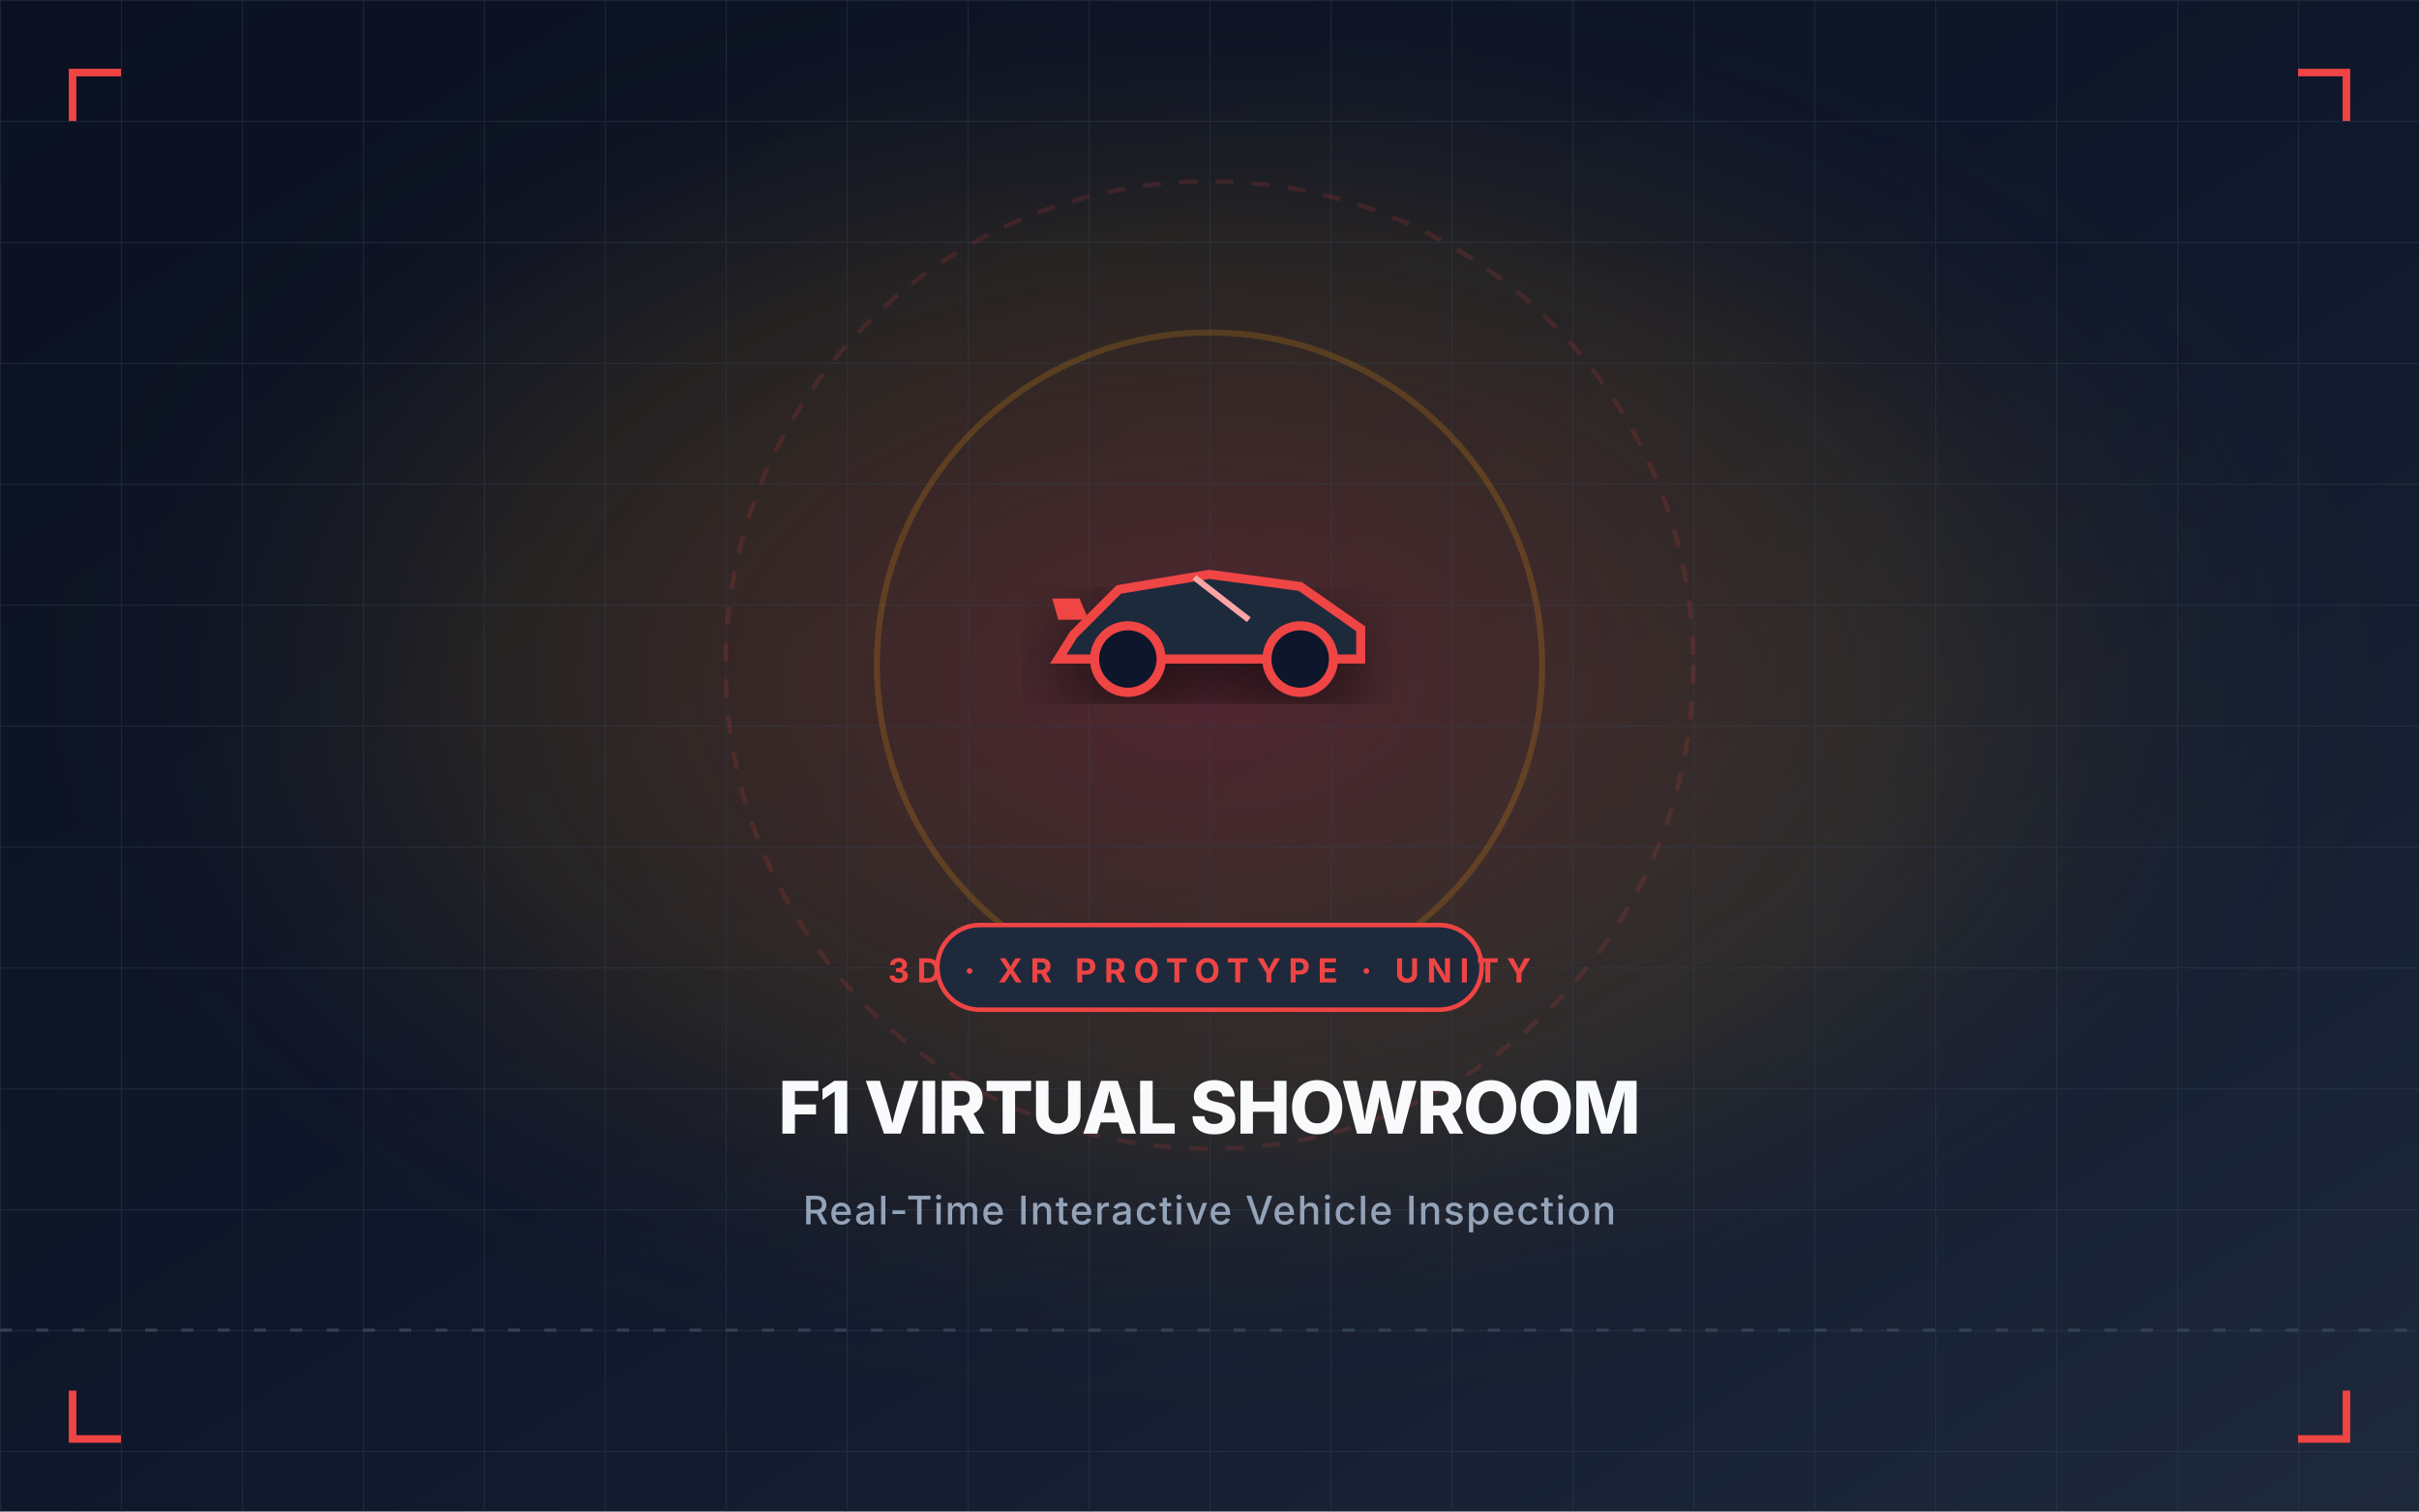
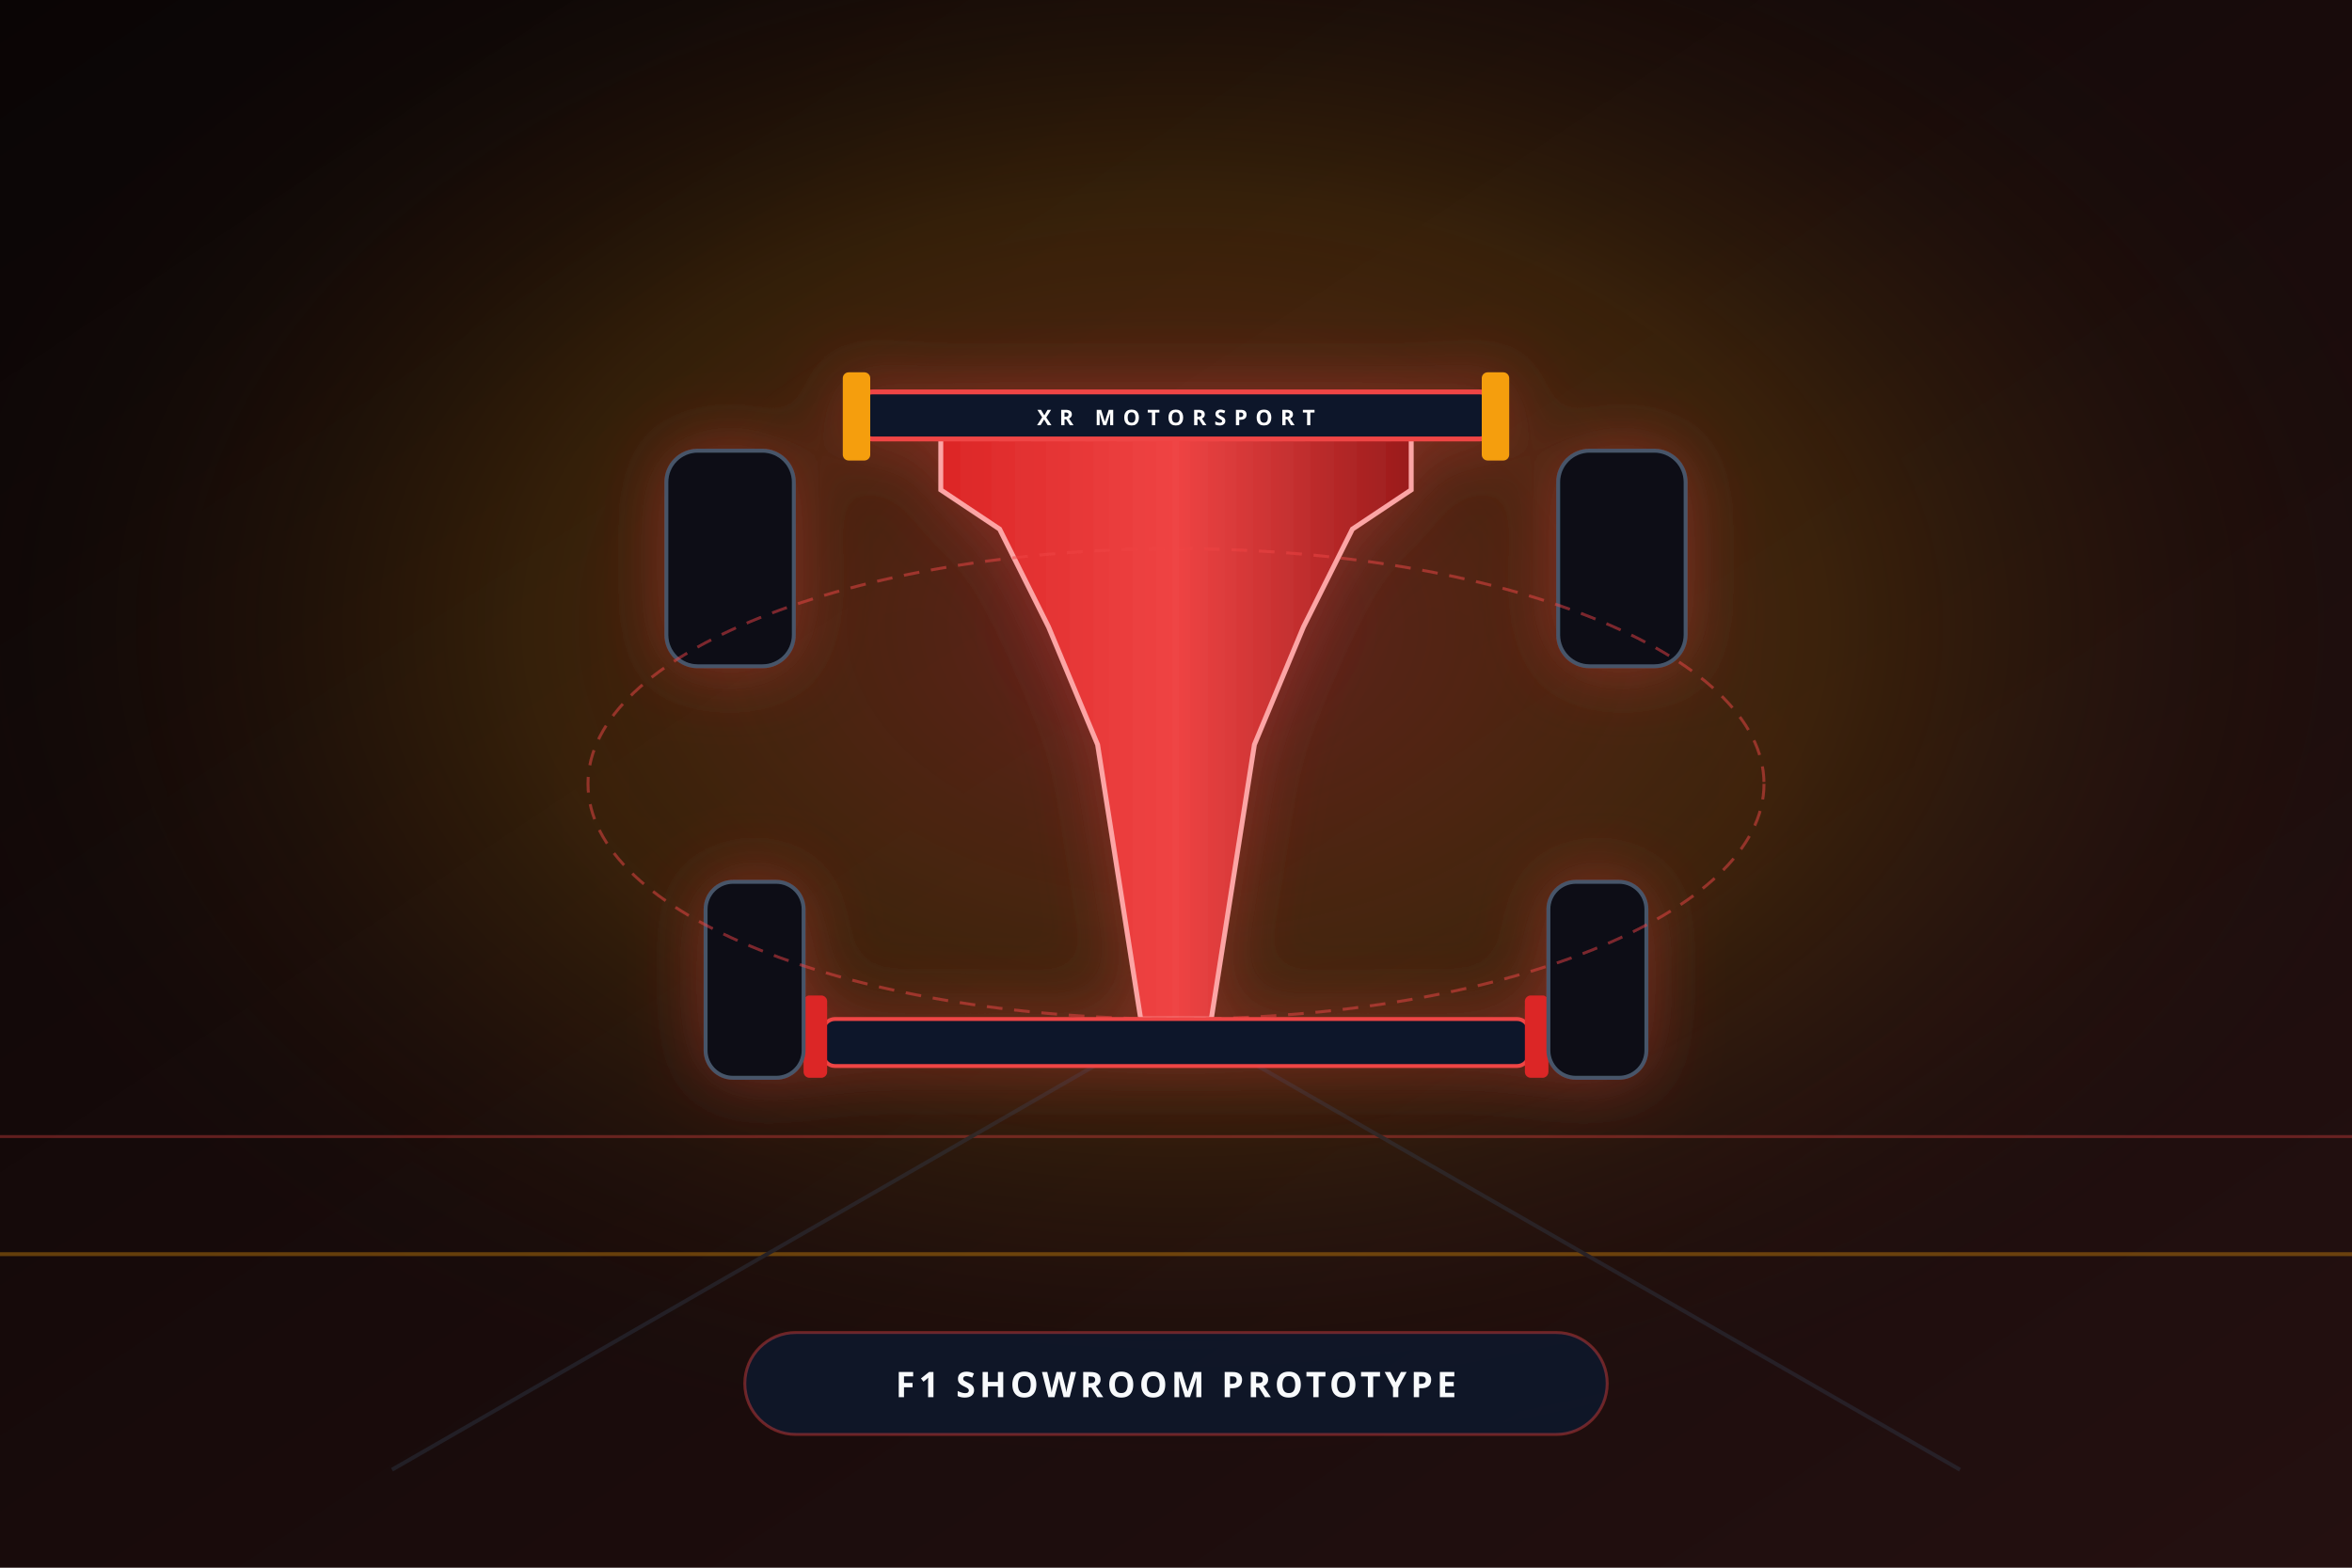
- <svg xmlns="http://www.w3.org/2000/svg" viewBox="0 0 800 500" width="100%" height="100%">
+ <svg xmlns="http://www.w3.org/2000/svg" viewBox="0 0 1200 800" width="100%" height="100%">
  <defs>
-     <linearGradient id="bgGrad" x1="0%" y1="0%" x2="100%" y2="100%">
-       <stop offset="0%" stop-color="#0b1120" />
-       <stop offset="50%" stop-color="#0f172a" />
-       <stop offset="100%" stop-color="#1e293b" />
+     <linearGradient id="bg" x1="0%" y1="0%" x2="100%" y2="100%">
+       <stop offset="0%" stop-color="#0a0505" />
+       <stop offset="50%" stop-color="#180b0b" />
+       <stop offset="100%" stop-color="#241010" />
    </linearGradient>
-     <radialGradient id="glow" cx="50%" cy="45%" r="50%">
-       <stop offset="0%" stop-color="#ef4444" stop-opacity="0.3" />
-       <stop offset="60%" stop-color="#f59e0b" stop-opacity="0.1" />
-       <stop offset="100%" stop-color="#0b1120" stop-opacity="0" />
+     <radialGradient id="speedGlow" cx="50%" cy="40%" r="55%">
+       <stop offset="0%" stop-color="#ef4444" stop-opacity="0.35" />
+       <stop offset="50%" stop-color="#f59e0b" stop-opacity="0.15" />
+       <stop offset="100%" stop-color="#0a0505" stop-opacity="0" />
    </radialGradient>
-     <pattern id="grid" width="40" height="40" patternUnits="userSpaceOnUse">
-       <path d="M 40 0 L 0 0 0 40" fill="none" stroke="#334155" stroke-width="0.75" stroke-opacity="0.4" />
-     </pattern>
-     <filter id="shadow" x="-10%" y="-10%" width="120%" height="120%">
-       <feDropShadow dx="0" dy="8" stdDeviation="12" flood-color="#000000" flood-opacity="0.6" />
+     <linearGradient id="ferrariRed" x1="0%" y1="0%" x2="100%" y2="0%">
+       <stop offset="0%" stop-color="#dc2626" />
+       <stop offset="50%" stop-color="#ef4444" />
+       <stop offset="100%" stop-color="#991b1b" />
+     </linearGradient>
+     <filter id="shadow" x="-20%" y="-20%" width="140%" height="140%">
+       <feDropShadow dx="0" dy="16" stdDeviation="22" flood-color="#000000" flood-opacity="0.85" />
+       <feDropShadow dx="0" dy="0" stdDeviation="18" flood-color="#ef4444" flood-opacity="0.4" />
    </filter>
  </defs>
-   <rect width="800" height="500" fill="url(#bgGrad)" />
-   <rect width="800" height="500" fill="url(#glow)" />
-   <rect width="800" height="500" fill="url(#grid)" />
-   <line x1="0" y1="440" x2="800" y2="440" stroke="#334155" stroke-width="1" stroke-dasharray="4,8" />
-   <circle cx="400" cy="220" r="160" fill="none" stroke="#ef4444" stroke-opacity="0.15" stroke-width="1.5" stroke-dasharray="6,6" />
-   <circle cx="400" cy="220" r="110" fill="none" stroke="#f59e0b" stroke-opacity="0.2" stroke-width="2" />
-   <g transform="translate(400, 205)" filter="url(#shadow)">
-     <g transform="translate(-55, -35)">
-       <path d="M 10 40 L 25 25 L 55 20 L 85 24 L 105 38 L 105 48 L 5 48 Z" fill="#1e293b" stroke="#ef4444" stroke-width="3" />
-       <circle cx="28" cy="48" r="11" fill="#0f172a" stroke="#ef4444" stroke-width="3" />
-       <circle cx="85" cy="48" r="11" fill="#0f172a" stroke="#ef4444" stroke-width="3" />
-       <line x1="50" y1="21" x2="68" y2="35" stroke="#fca5a5" stroke-width="2" />
-       <polygon points="5,35 15,35 12,28 3,28" fill="#ef4444" />
+   <rect width="1200" height="800" fill="url(#bg)" />
+   <rect width="1200" height="800" fill="url(#speedGlow)" />
+   <g opacity="0.35">
+     <line x1="0" y1="580" x2="1200" y2="580" stroke="#ef4444" stroke-width="1.5" />
+     <line x1="0" y1="640" x2="1200" y2="640" stroke="#f59e0b" stroke-width="2" />
+     <path d="M 200 750 L 600 520 L 1000 750" stroke="#334155" stroke-width="2" fill="none" />
+   </g>
+   <g transform="translate(600, 360)" filter="url(#shadow)">
+     <ellipse cx="0" cy="10" rx="32" ry="16" fill="#0f172a" stroke="#f8fafc" stroke-width="3" />
+     <circle cx="0" cy="10" r="11" fill="#f59e0b" />
+     <path d="M -18 160 L -40 20 L -65 -40 L -90 -90 L -120 -110 L -120 -140 L 120 -140 L 120 -110 L 90 -90 L 65 -40 L 40 20 L 18 160 Z" fill="url(#ferrariRed)" stroke="#fca5a5" stroke-width="2.5" />
+     <g transform="translate(0, 160)">
+       <rect x="-180" y="0" width="360" height="24" rx="6" fill="#0f172a" stroke="#ef4444" stroke-width="2" />
+       <rect x="-190" y="-12" width="12" height="42" rx="3" fill="#dc2626" />
+       <rect x="178" y="-12" width="12" height="42" rx="3" fill="#dc2626" />
    </g>
+     <g transform="translate(0, -140)">
+       <rect x="-160" y="-20" width="320" height="24" rx="5" fill="#0f172a" stroke="#ef4444" stroke-width="2.5" />
+       <rect x="-170" y="-30" width="14" height="45" rx="3" fill="#f59e0b" />
+       <rect x="156" y="-30" width="14" height="45" rx="3" fill="#f59e0b" />
+       <text x="0" y="-3" font-family="'Montserrat', sans-serif" font-size="11" font-weight="900" fill="#ffffff" text-anchor="middle" letter-spacing="4">XR MOTORSPORT</text>
+     </g>
+     <rect x="-240" y="90" width="50" height="100" rx="14" fill="#090d16" stroke="#475569" stroke-width="2" />
+     <rect x="190" y="90" width="50" height="100" rx="14" fill="#090d16" stroke="#475569" stroke-width="2" />
+     <rect x="-260" y="-130" width="65" height="110" rx="16" fill="#090d16" stroke="#475569" stroke-width="2" />
+     <rect x="195" y="-130" width="65" height="110" rx="16" fill="#090d16" stroke="#475569" stroke-width="2" />
+     <ellipse cx="0" cy="40" rx="300" ry="120" fill="none" stroke="#ef4444" stroke-width="1.5" stroke-dasharray="8,6" opacity="0.5" />
  </g>
-   <g transform="translate(400, 320)">
-     <rect x="-90" y="-14" width="180" height="28" rx="14" fill="#1e293b" stroke="#ef4444" stroke-width="1.5" />
-     <text x="0" y="5" font-family="'Inter', -apple-system, sans-serif" font-size="11" font-weight="700" fill="#ef4444" text-anchor="middle" letter-spacing="2.5">3D · XR PROTOTYPE · UNITY</text>
+   <g transform="translate(600, 710)">
+     <rect x="-220" y="-30" width="440" height="52" rx="26" fill="#0f172a" fill-opacity="0.92" stroke="rgba(239, 68, 68, 0.4)" stroke-width="1.5" />
+     <text x="0" y="3" font-family="'Montserrat', sans-serif" font-size="18" font-weight="900" fill="#f8fafc" text-anchor="middle" letter-spacing="2">F1 SHOWROOM PROTOTYPE</text>
  </g>
-   <text x="400" y="375" font-family="'Inter', -apple-system, sans-serif" font-size="24" font-weight="800" fill="#f8fafc" text-anchor="middle" letter-spacing="-0.5">F1 VIRTUAL SHOWROOM</text>
-   <text x="400" y="405" font-family="'Inter', -apple-system, sans-serif" font-size="13" font-weight="500" fill="#94a3b8" text-anchor="middle" letter-spacing="0.5">Real-Time Interactive Vehicle Inspection</text>
-   <path d="M 24 40 L 24 24 L 40 24" fill="none" stroke="#ef4444" stroke-width="2.5" />
-   <path d="M 776 40 L 776 24 L 760 24" fill="none" stroke="#ef4444" stroke-width="2.5" />
-   <path d="M 24 460 L 24 476 L 40 476" fill="none" stroke="#ef4444" stroke-width="2.5" />
-   <path d="M 776 460 L 776 476 L 760 476" fill="none" stroke="#ef4444" stroke-width="2.5" />
</svg>
